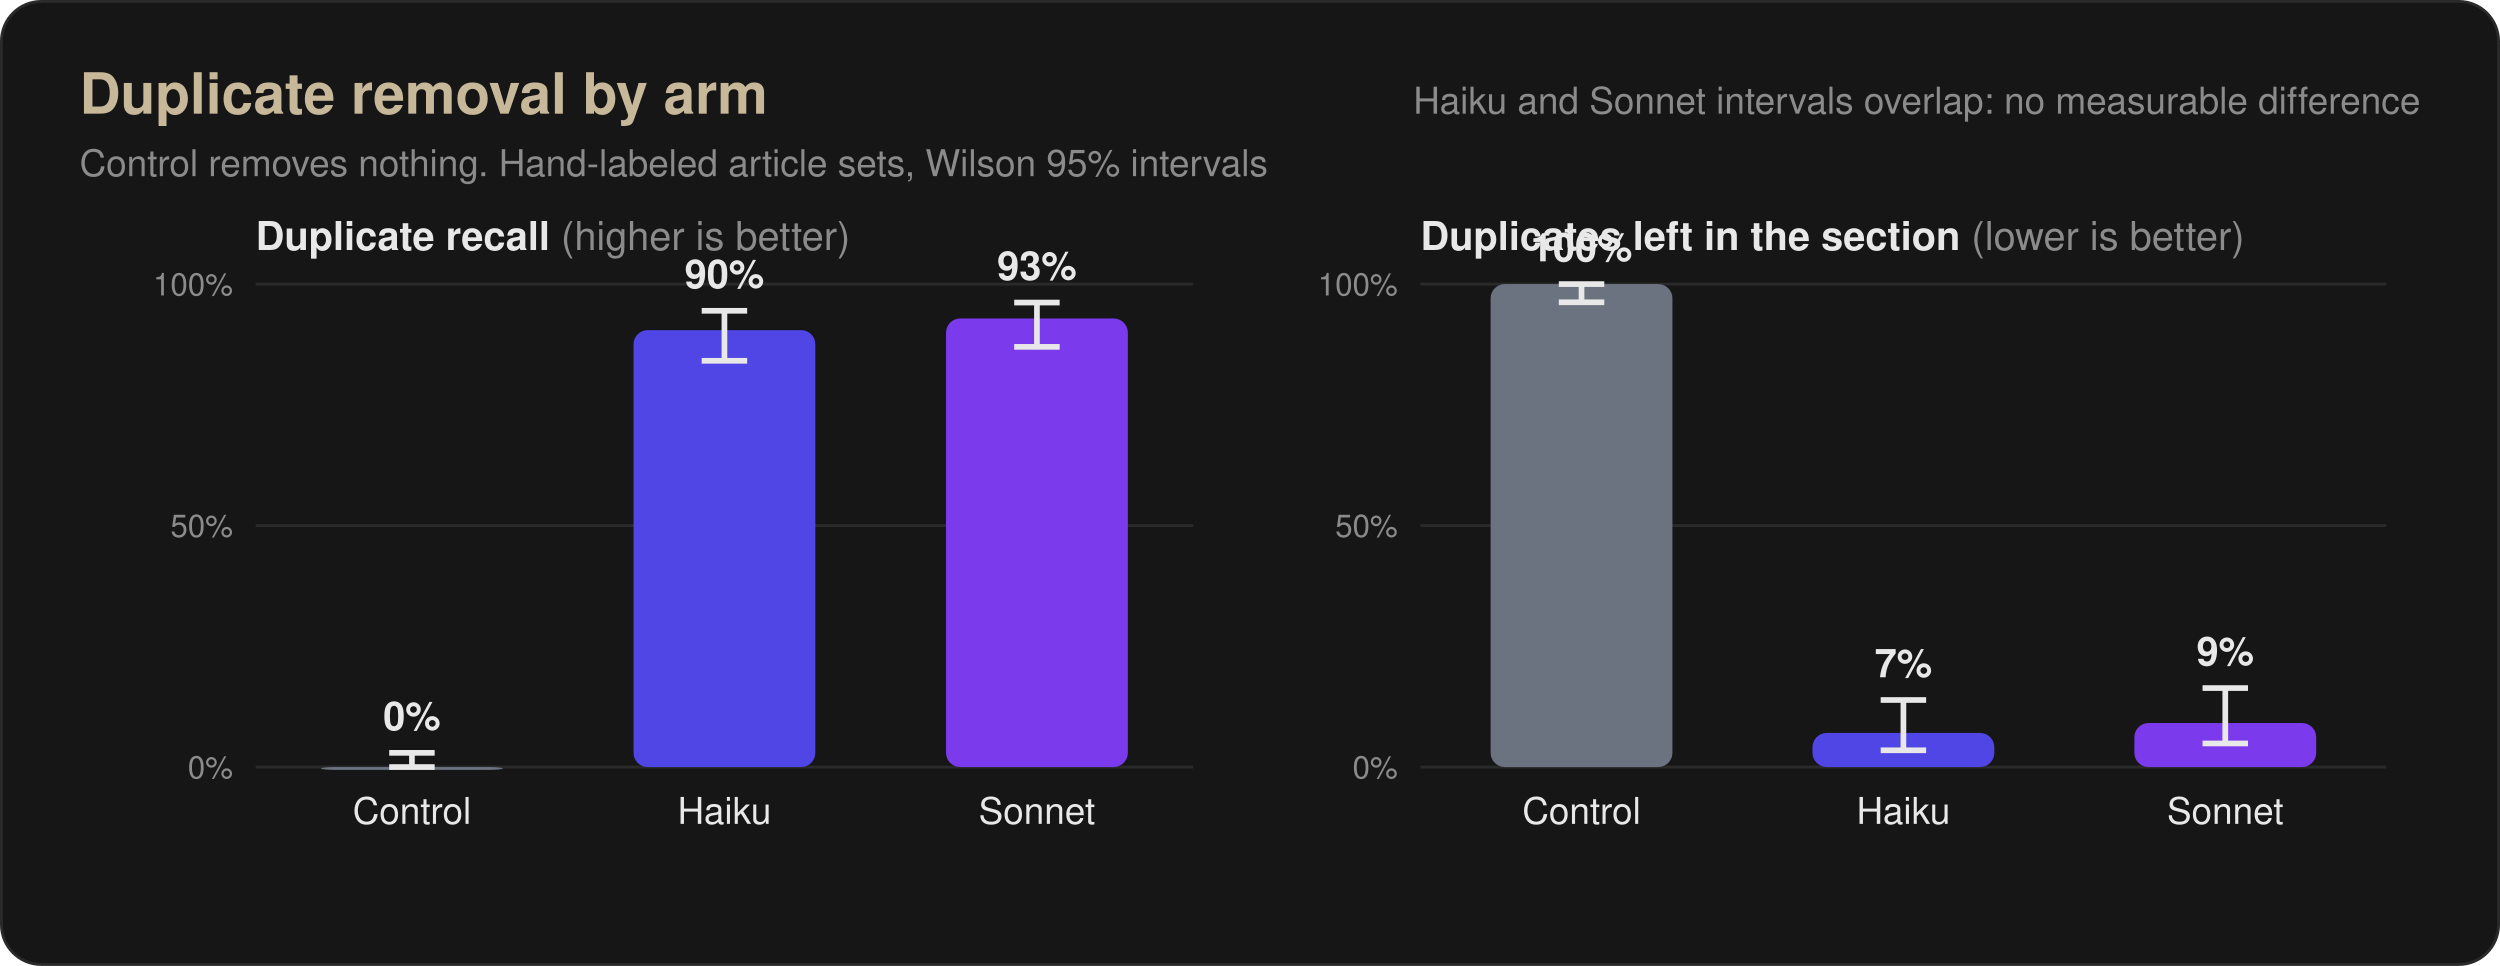
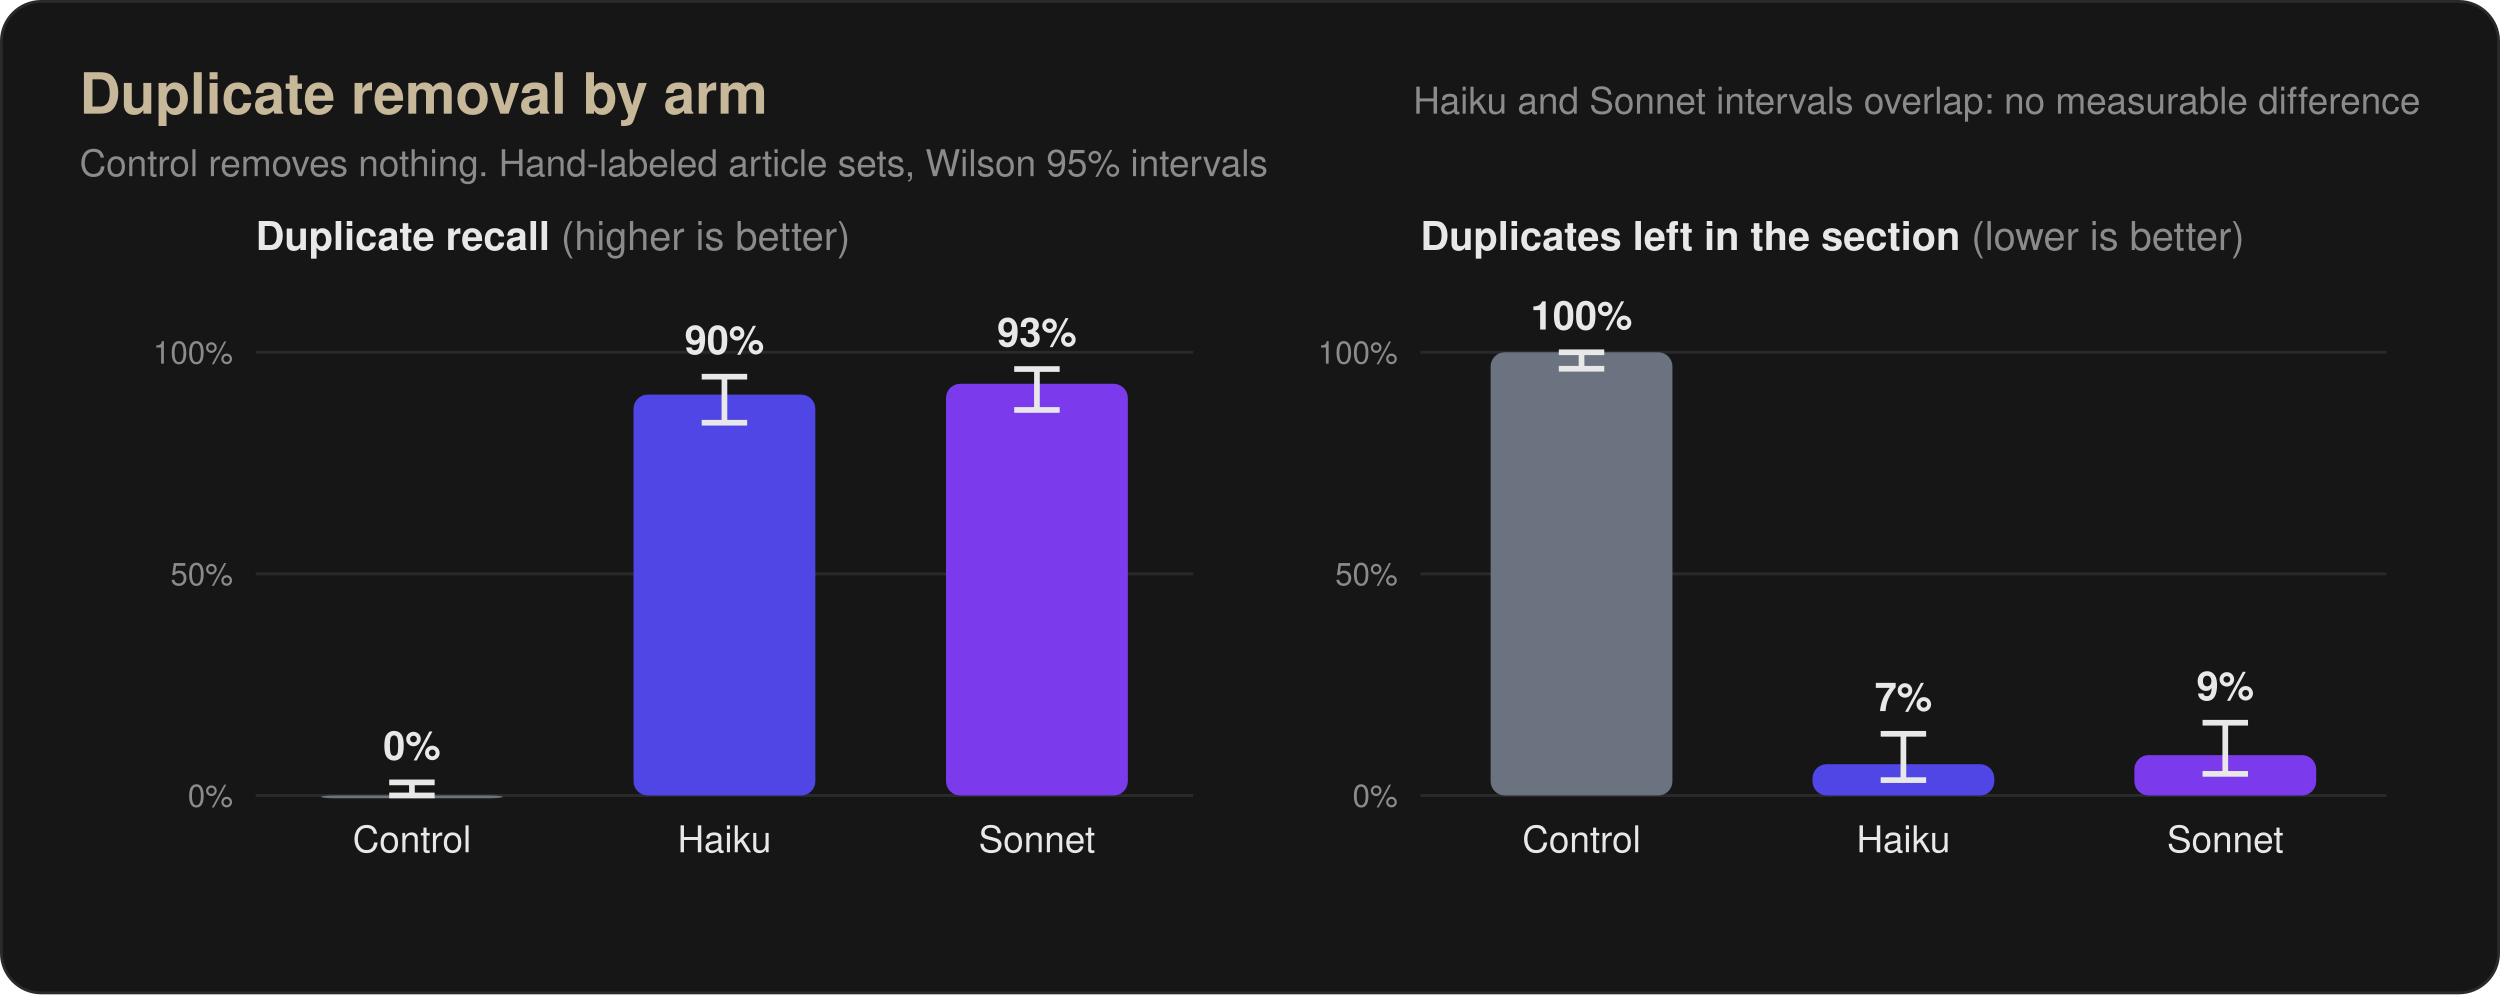
- <svg xmlns="http://www.w3.org/2000/svg" viewBox="0 0 880 340" width="880" height="340" role="img" aria-label="Duplicate removal. Duplicate recall, Control 0%; Duplicate recall, Haiku 90%; Duplicate recall, Sonnet 93%; Duplicates left in the section, Control 100%; Duplicates left in the section, Haiku 7%; Duplicates left in the section, Sonnet 9%">
+ <svg xmlns="http://www.w3.org/2000/svg" viewBox="0 0 880 350" width="880" height="350" role="img" aria-label="Duplicate removal. Duplicate recall, Control 0%; Duplicate recall, Haiku 90%; Duplicate recall, Sonnet 93%; Duplicates left in the section, Control 100%; Duplicates left in the section, Haiku 7%; Duplicates left in the section, Sonnet 9%">
  <style>text{font-family:system-ui,-apple-system,'Segoe UI',Helvetica,Arial,sans-serif;fill:#e8e8e8} .m{fill:#8b8b8b} .s{fill:#c8b89a}</style>
-   <rect x="0.5" y="0.5" width="879" height="339" rx="14" fill="#161616" stroke="#2a2a2a" />
+   <rect x="0.5" y="0.5" width="879" height="349" rx="14" fill="#161616" stroke="#2a2a2a" />
  <text x="28" y="40" font-size="20" font-weight="600" class="s">Duplicate removal by arm</text>
  <text x="28" y="62" font-size="13" class="m">Control removes nothing. Hand-labeled article sets, Wilson 95% intervals</text>
  <text x="90" y="88" font-size="14" font-weight="600">Duplicate recall <tspan class="m" font-weight="400">(higher is better)</tspan>
  </text>
-   <line x1="90" x2="420" y1="270.0" y2="270.0" stroke="#2a2a2a" />
-   <text x="82" y="274.0" font-size="11" text-anchor="end" class="m">0%</text>
-   <line x1="90" x2="420" y1="185.0" y2="185.0" stroke="#2a2a2a" />
-   <text x="82" y="189.0" font-size="11" text-anchor="end" class="m">50%</text>
-   <line x1="90" x2="420" y1="100.0" y2="100.0" stroke="#2a2a2a" />
-   <text x="82" y="104.0" font-size="11" text-anchor="end" class="m">100%</text>
-   <rect x="113.0" y="270.0" width="64" height="1.0" rx="5" fill="#6b7280" />
+   <line x1="90" x2="420" y1="280.0" y2="280.0" stroke="#2a2a2a" />
+   <text x="82" y="284.0" font-size="11" text-anchor="end" class="m">0%</text>
+   <line x1="90" x2="420" y1="202.0" y2="202.0" stroke="#2a2a2a" />
+   <text x="82" y="206.0" font-size="11" text-anchor="end" class="m">50%</text>
+   <line x1="90" x2="420" y1="124.0" y2="124.0" stroke="#2a2a2a" />
+   <text x="82" y="128.0" font-size="11" text-anchor="end" class="m">100%</text>
+   <rect x="113.0" y="280.0" width="64" height="1.0" rx="5" fill="#6b7280" />
  <g stroke="#e8e8e8" stroke-width="2">
-     <line x1="145.0" x2="145.0" y1="270.0" y2="265.0" />
-     <line x1="137.0" x2="153.0" y1="270.0" y2="270.0" />
-     <line x1="137.0" x2="153.0" y1="265.0" y2="265.0" />
+     <line x1="145.0" x2="145.0" y1="280.0" y2="275.4" />
+     <line x1="137.0" x2="153.0" y1="280.0" y2="280.0" />
+     <line x1="137.0" x2="153.0" y1="275.4" y2="275.4" />
  </g>
-   <text x="145.0" y="257.0" font-size="14" font-weight="700" text-anchor="middle">0%</text>
-   <text x="145.0" y="290" font-size="13" text-anchor="middle">Control</text>
-   <rect x="223.0" y="116.2" width="64" height="153.8" rx="5" fill="#4f46e5" />
+   <text x="145.0" y="267.4" font-size="14" font-weight="700" text-anchor="middle">0%</text>
+   <text x="145.0" y="300" font-size="13" text-anchor="middle">Control</text>
+   <rect x="223.0" y="138.9" width="64" height="141.1" rx="5" fill="#4f46e5" />
  <g stroke="#e8e8e8" stroke-width="2">
-     <line x1="255.0" x2="255.0" y1="127.0" y2="109.4" />
-     <line x1="247.0" x2="263.0" y1="127.0" y2="127.0" />
-     <line x1="247.0" x2="263.0" y1="109.4" y2="109.4" />
+     <line x1="255.0" x2="255.0" y1="148.8" y2="132.6" />
+     <line x1="247.0" x2="263.0" y1="148.8" y2="148.8" />
+     <line x1="247.0" x2="263.0" y1="132.6" y2="132.6" />
  </g>
-   <text x="255.0" y="101.4" font-size="14" font-weight="700" text-anchor="middle">90%</text>
-   <text x="255.0" y="290" font-size="13" text-anchor="middle">Haiku</text>
-   <rect x="333.0" y="112.1" width="64" height="157.9" rx="5" fill="#7c3aed" />
+   <text x="255.0" y="124.6" font-size="14" font-weight="700" text-anchor="middle">90%</text>
+   <text x="255.0" y="300" font-size="13" text-anchor="middle">Haiku</text>
+   <rect x="333.0" y="135.1" width="64" height="144.9" rx="5" fill="#7c3aed" />
  <g stroke="#e8e8e8" stroke-width="2">
-     <line x1="365.0" x2="365.0" y1="122.1" y2="106.5" />
-     <line x1="357.0" x2="373.0" y1="122.1" y2="122.1" />
-     <line x1="357.0" x2="373.0" y1="106.5" y2="106.5" />
+     <line x1="365.0" x2="365.0" y1="144.3" y2="129.9" />
+     <line x1="357.0" x2="373.0" y1="144.3" y2="144.3" />
+     <line x1="357.0" x2="373.0" y1="129.9" y2="129.9" />
  </g>
-   <text x="365.0" y="98.5" font-size="14" font-weight="700" text-anchor="middle">93%</text>
-   <text x="365.0" y="290" font-size="13" text-anchor="middle">Sonnet</text>
+   <text x="365.0" y="121.9" font-size="14" font-weight="700" text-anchor="middle">93%</text>
+   <text x="365.0" y="300" font-size="13" text-anchor="middle">Sonnet</text>
  <text x="500" y="88" font-size="14" font-weight="600">Duplicates left in the section <tspan class="m" font-weight="400">(lower is better)</tspan>
  </text>
-   <line x1="500" x2="840" y1="270.0" y2="270.0" stroke="#2a2a2a" />
-   <text x="492" y="274.0" font-size="11" text-anchor="end" class="m">0%</text>
-   <line x1="500" x2="840" y1="185.0" y2="185.0" stroke="#2a2a2a" />
-   <text x="492" y="189.0" font-size="11" text-anchor="end" class="m">50%</text>
-   <line x1="500" x2="840" y1="100.0" y2="100.0" stroke="#2a2a2a" />
-   <text x="492" y="104.0" font-size="11" text-anchor="end" class="m">100%</text>
-   <rect x="524.7" y="100.0" width="64" height="170.0" rx="5" fill="#6b7280" />
+   <line x1="500" x2="840" y1="280.0" y2="280.0" stroke="#2a2a2a" />
+   <text x="492" y="284.0" font-size="11" text-anchor="end" class="m">0%</text>
+   <line x1="500" x2="840" y1="202.0" y2="202.0" stroke="#2a2a2a" />
+   <text x="492" y="206.0" font-size="11" text-anchor="end" class="m">50%</text>
+   <line x1="500" x2="840" y1="124.0" y2="124.0" stroke="#2a2a2a" />
+   <text x="492" y="128.0" font-size="11" text-anchor="end" class="m">100%</text>
+   <rect x="524.7" y="124.0" width="64" height="156.0" rx="5" fill="#6b7280" />
  <g stroke="#e8e8e8" stroke-width="2">
-     <line x1="556.7" x2="556.7" y1="106.4" y2="100.0" />
-     <line x1="548.7" x2="564.7" y1="106.4" y2="106.4" />
-     <line x1="548.7" x2="564.7" y1="100.0" y2="100.0" />
+     <line x1="556.7" x2="556.7" y1="129.8" y2="124.0" />
+     <line x1="548.7" x2="564.7" y1="129.8" y2="129.8" />
+     <line x1="548.7" x2="564.7" y1="124.0" y2="124.0" />
  </g>
-   <text x="556.7" y="92.0" font-size="14" font-weight="700" text-anchor="middle">100%</text>
-   <text x="556.7" y="290" font-size="13" text-anchor="middle">Control</text>
-   <rect x="638.0" y="258.0" width="64" height="12.0" rx="5" fill="#4f46e5" />
+   <text x="556.7" y="116.0" font-size="14" font-weight="700" text-anchor="middle">100%</text>
+   <text x="556.7" y="300" font-size="13" text-anchor="middle">Control</text>
+   <rect x="638.0" y="269.0" width="64" height="11.0" rx="5" fill="#4f46e5" />
  <g stroke="#e8e8e8" stroke-width="2">
-     <line x1="670.0" x2="670.0" y1="264.1" y2="246.4" />
-     <line x1="662.0" x2="678.0" y1="264.1" y2="264.1" />
-     <line x1="662.0" x2="678.0" y1="246.4" y2="246.4" />
+     <line x1="670.0" x2="670.0" y1="274.6" y2="258.3" />
+     <line x1="662.0" x2="678.0" y1="274.6" y2="274.6" />
+     <line x1="662.0" x2="678.0" y1="258.3" y2="258.3" />
  </g>
-   <text x="670.0" y="238.4" font-size="14" font-weight="700" text-anchor="middle">7%</text>
-   <text x="670.0" y="290" font-size="13" text-anchor="middle">Haiku</text>
-   <rect x="751.3" y="254.5" width="64" height="15.5" rx="5" fill="#7c3aed" />
+   <text x="670.0" y="250.3" font-size="14" font-weight="700" text-anchor="middle">7%</text>
+   <text x="670.0" y="300" font-size="13" text-anchor="middle">Haiku</text>
+   <rect x="751.3" y="265.8" width="64" height="14.2" rx="5" fill="#7c3aed" />
  <g stroke="#e8e8e8" stroke-width="2">
-     <line x1="783.3" x2="783.3" y1="261.7" y2="242.2" />
-     <line x1="775.3" x2="791.3" y1="261.7" y2="261.7" />
-     <line x1="775.3" x2="791.3" y1="242.2" y2="242.2" />
+     <line x1="783.3" x2="783.3" y1="272.4" y2="254.4" />
+     <line x1="775.3" x2="791.3" y1="272.4" y2="272.4" />
+     <line x1="775.3" x2="791.3" y1="254.4" y2="254.4" />
  </g>
-   <text x="783.3" y="234.2" font-size="14" font-weight="700" text-anchor="middle">9%</text>
-   <text x="783.3" y="290" font-size="13" text-anchor="middle">Sonnet</text>
+   <text x="783.3" y="246.4" font-size="14" font-weight="700" text-anchor="middle">9%</text>
+   <text x="783.3" y="300" font-size="13" text-anchor="middle">Sonnet</text>
  <text x="852" y="40" font-size="13" text-anchor="end" class="m">Haiku and Sonnet intervals overlap: no measurable difference</text>
</svg>
